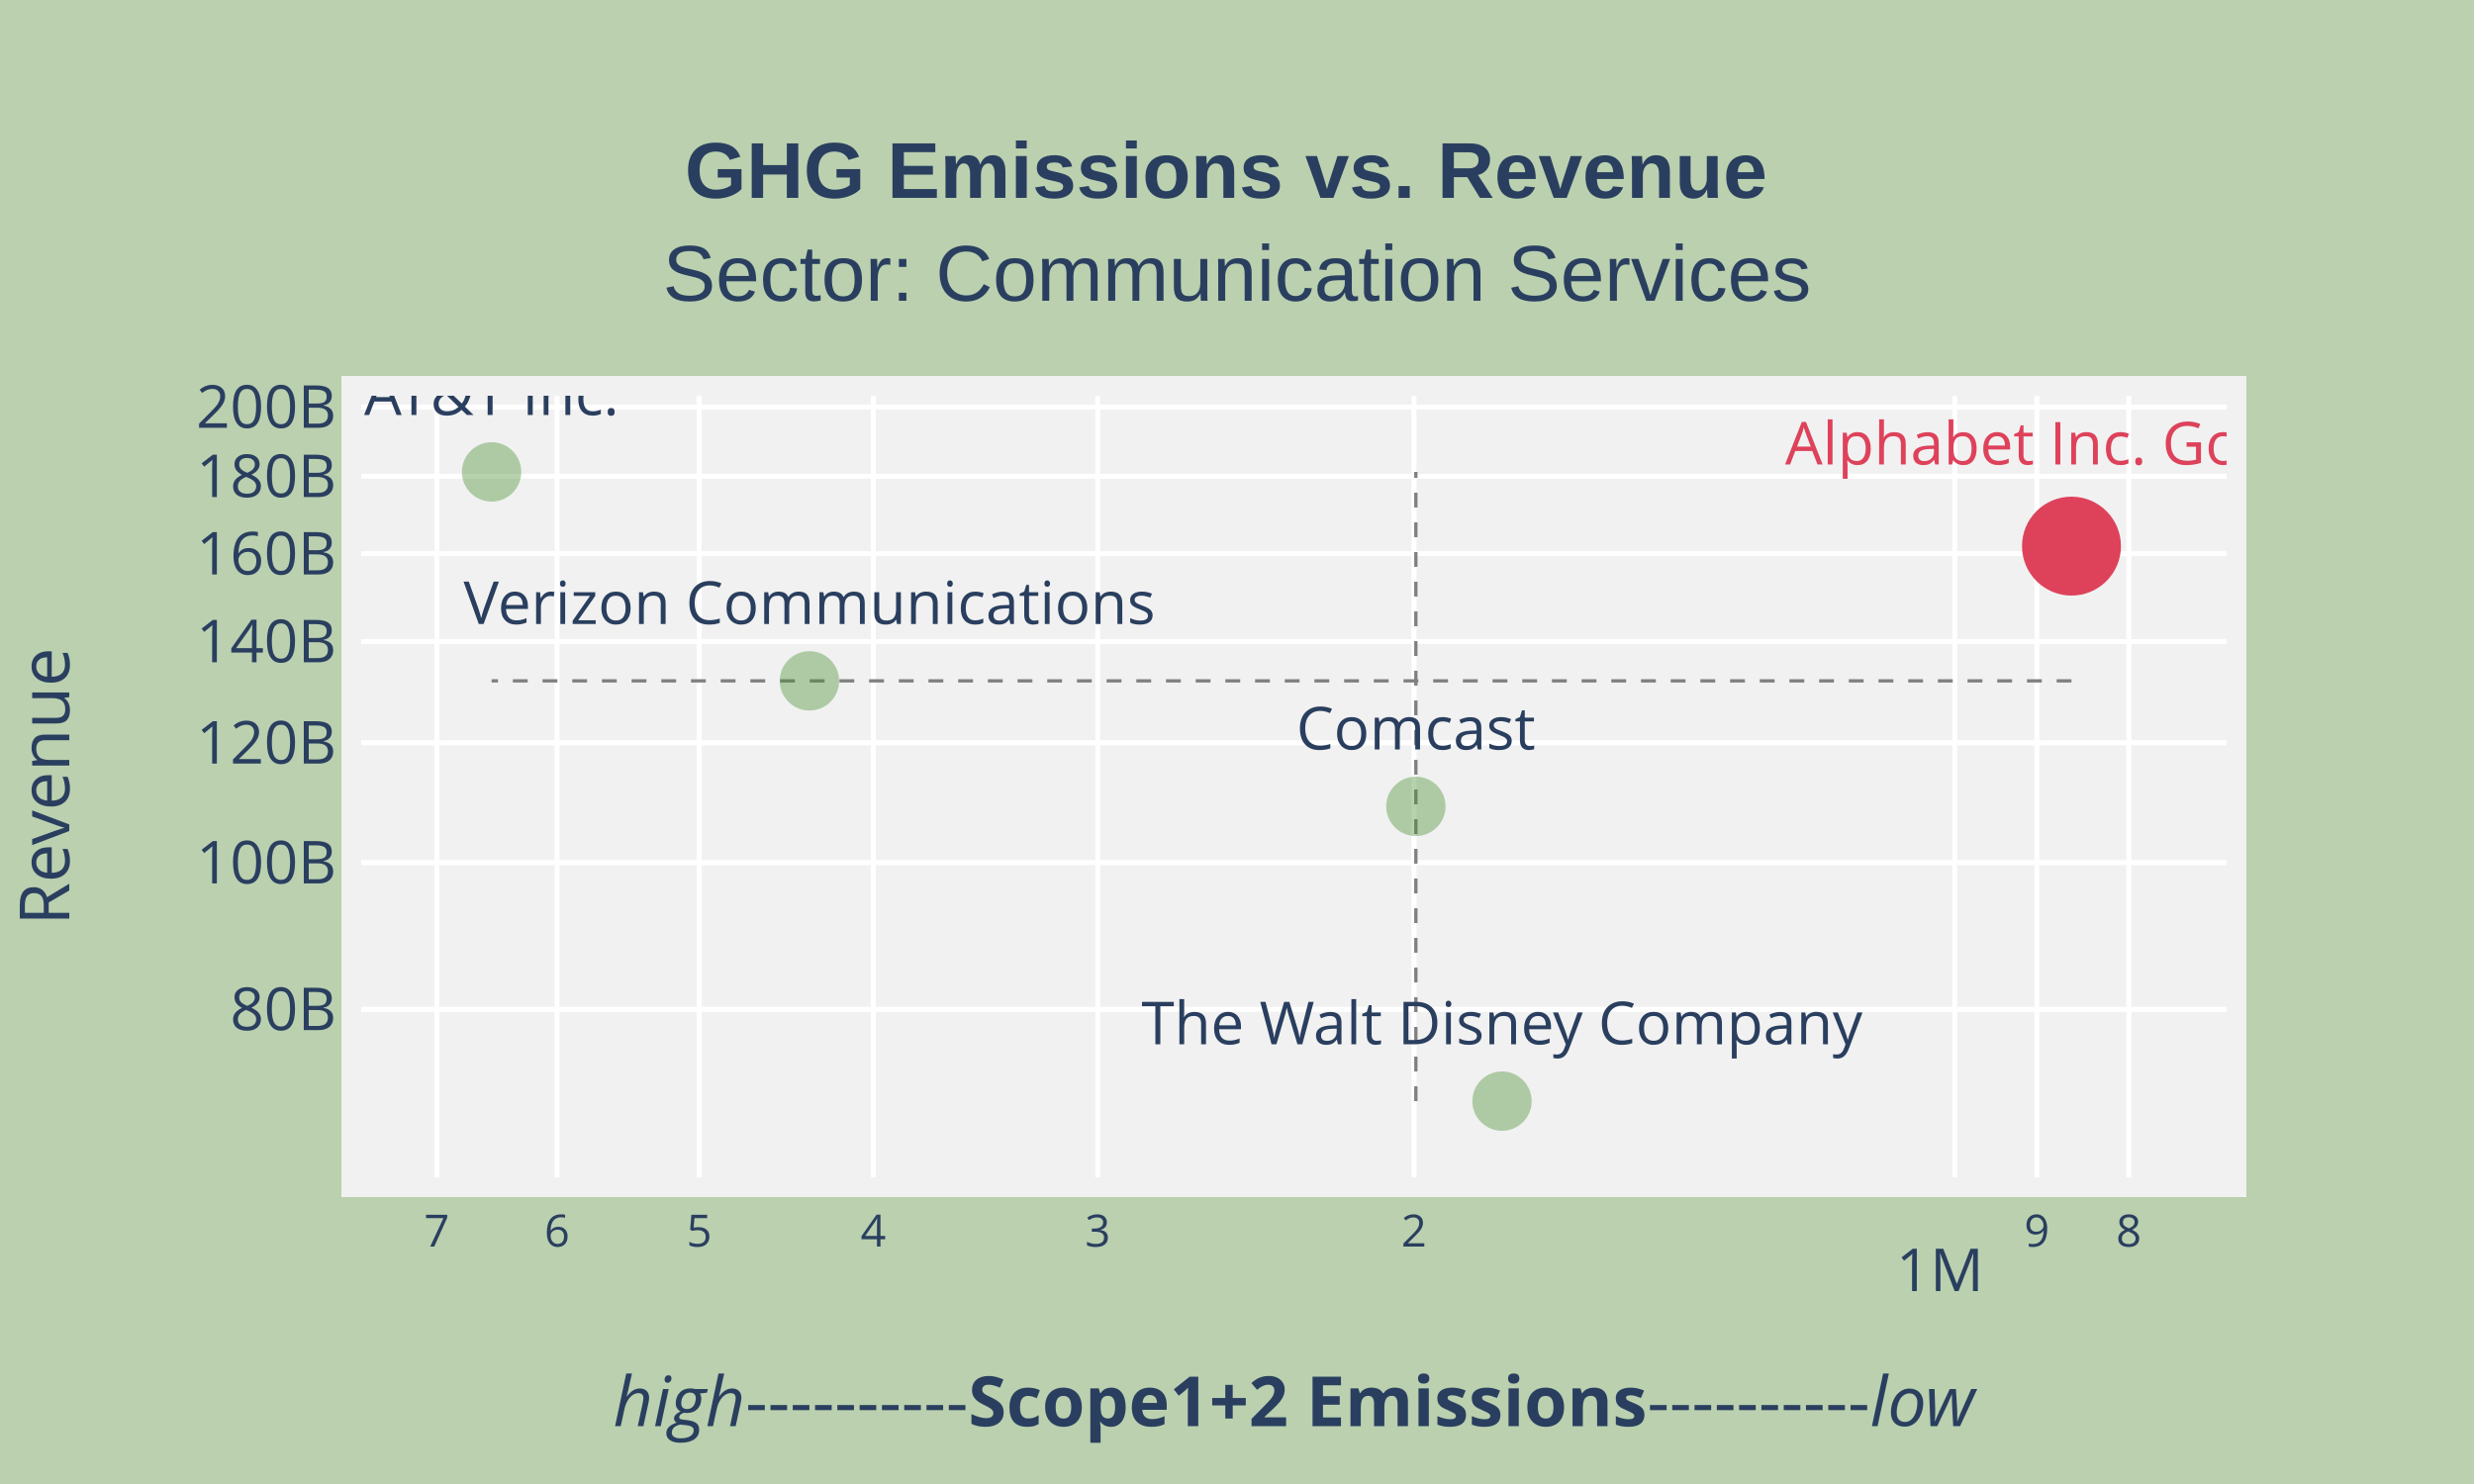
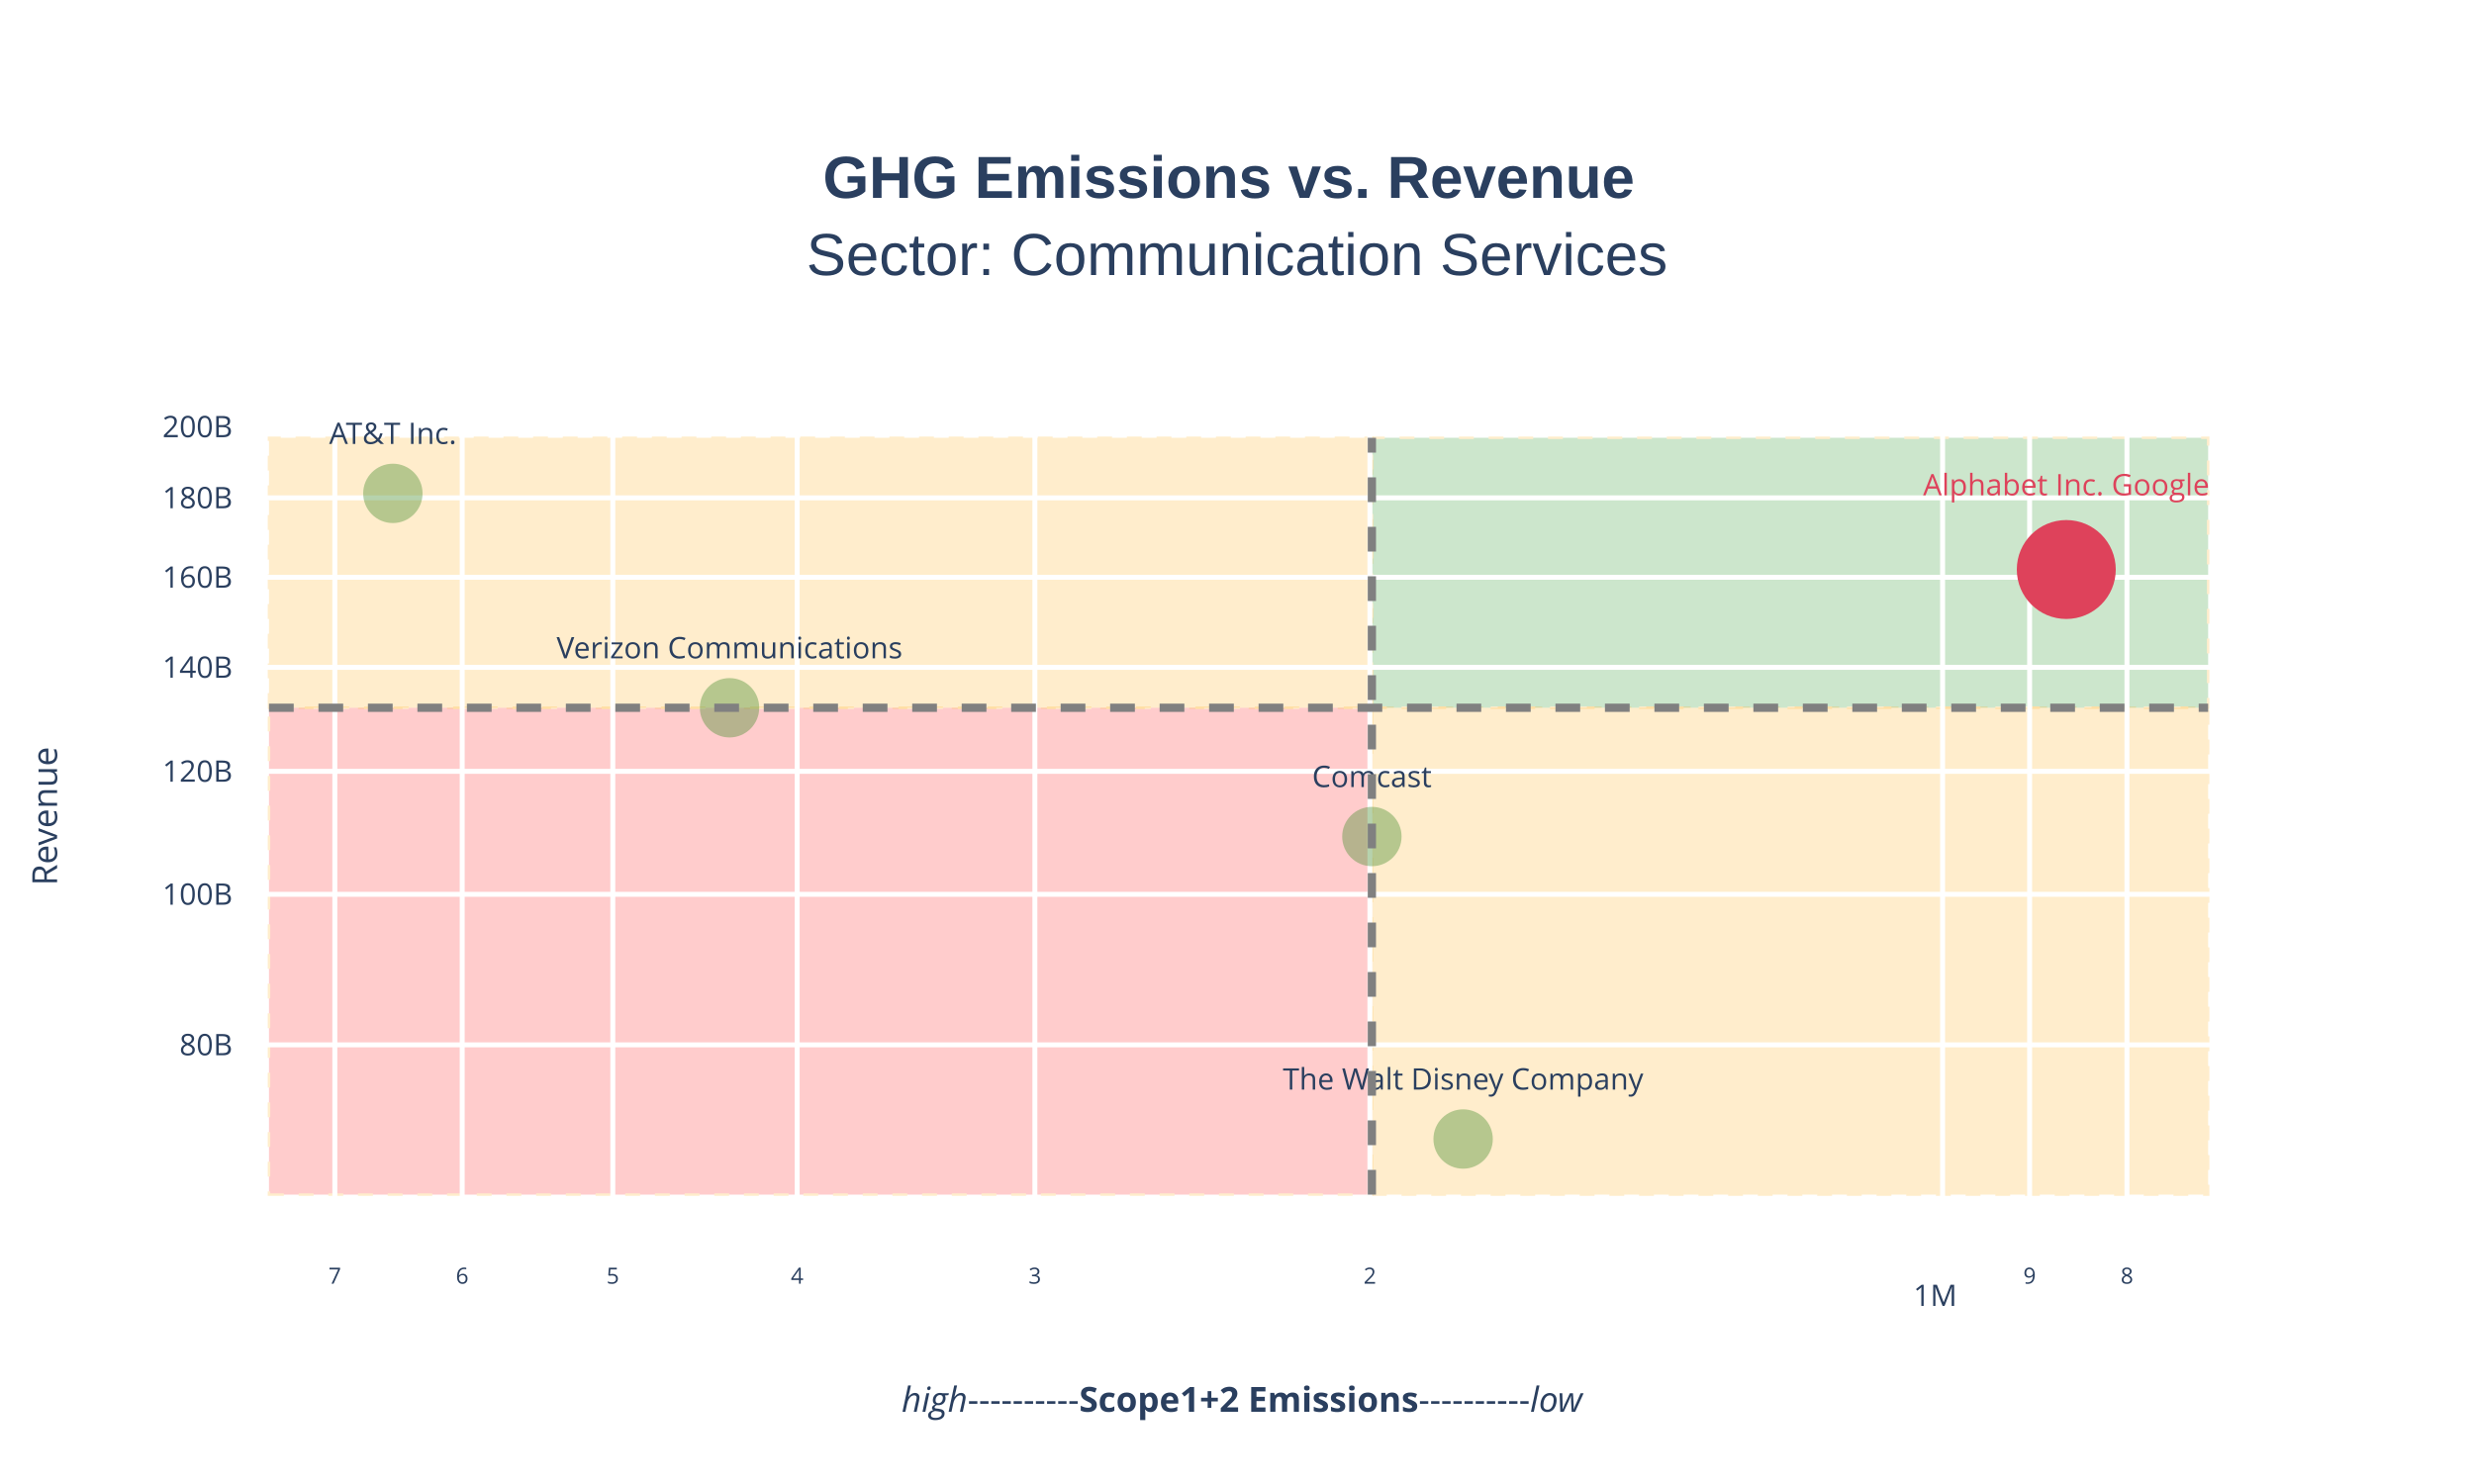
<svg xmlns="http://www.w3.org/2000/svg" class="main-svg" width="1500" height="900" style="" viewBox="0 0 500 300">
-   <rect x="0" y="0" width="500" height="300" style="fill: rgb(186, 208, 175); fill-opacity: 1;" />
-   <defs id="defs-c042c9">
+   <rect x="0" y="0" width="500" height="300" style="fill: rgb(255, 255, 255); fill-opacity: 1;" />
+   <defs id="defs-0953fc">
    <g class="clips">
-       <clipPath id="clipc042c9xyplot" class="plotclip">
-         <rect width="377" height="158" />
-       </clipPath>
-       <clipPath class="axesclip" id="clipc042c9x">
-         <rect x="73" y="0" width="377" height="300" />
-       </clipPath>
-       <clipPath class="axesclip" id="clipc042c9y">
-         <rect x="0" y="80" width="500" height="158" />
-       </clipPath>
-       <clipPath class="axesclip" id="clipc042c9xy">
-         <rect x="73" y="80" width="377" height="158" />
+       <clipPath id="clip0953fcxyplot" class="plotclip">
+         <rect width="398" height="170" />
+       </clipPath>
+       <clipPath class="axesclip" id="clip0953fcx">
+         <rect x="52" y="0" width="398" height="300" />
+       </clipPath>
+       <clipPath class="axesclip" id="clip0953fcy">
+         <rect x="0" y="80" width="500" height="170" />
+       </clipPath>
+       <clipPath class="axesclip" id="clip0953fcxy">
+         <rect x="52" y="80" width="398" height="170" />
      </clipPath>
    </g>
    <g class="gradients" />
    <g class="patterns" />
  </defs>
-   <g class="bglayer">
-     <rect class="bg" x="69" y="76" width="385" height="166" style="fill: rgb(241, 241, 241); fill-opacity: 1; stroke-width: 0;" />
-   </g>
+   <g class="bglayer" />
  <g class="layer-below">
    <g class="imagelayer" />
    <g class="shapelayer" />
  </g>
  <g class="cartesianlayer">
    <g class="subplot xy">
      <g class="layer-subplot">
-         <g class="shapelayer" />
+         <g class="shapelayer">
+           <path data-index="0" fill-rule="evenodd" d="M277.26,143.08H446.27V88.5H277.26Z" clip-path="url(#clip0953fcxy)" style="opacity: 0.2; stroke: rgb(255, 165, 0); stroke-opacity: 1; fill: rgb(0, 128, 0); fill-opacity: 1; stroke-dasharray: 3px, 3px; stroke-width: 0.5px;" />
+           <path data-index="1" fill-rule="evenodd" d="M54.36,241.5H277.26V143.08H54.36Z" clip-path="url(#clip0953fcxy)" style="opacity: 0.2; stroke: rgb(255, 165, 0); stroke-opacity: 1; fill: rgb(255, 0, 0); fill-opacity: 1; stroke-dasharray: 3px, 3px; stroke-width: 0.5px;" />
+           <path data-index="2" fill-rule="evenodd" d="M54.36,143.08H277.26V88.5H54.36Z" clip-path="url(#clip0953fcxy)" style="opacity: 0.2; stroke: rgb(255, 165, 0); stroke-opacity: 1; fill: rgb(255, 165, 0); fill-opacity: 1; stroke-dasharray: 3px, 3px; stroke-width: 0.5px;" />
+           <path data-index="3" fill-rule="evenodd" d="M277.26,241.5H446.27V143.08H277.26Z" clip-path="url(#clip0953fcxy)" style="opacity: 0.2; stroke: rgb(255, 165, 0); stroke-opacity: 1; fill: rgb(255, 165, 0); fill-opacity: 1; stroke-dasharray: 3px, 3px; stroke-width: 0.5px;" />
+         </g>
        <g class="imagelayer" />
      </g>
      <g class="gridlayer">
        <g class="x">
-           <path class="xgrid crisp" transform="translate(88.27,0)" d="M0,80v158" style="stroke: rgb(255, 255, 255); stroke-opacity: 1; stroke-width: 1px;" />
-           <path class="xgrid crisp" transform="translate(112.58,0)" d="M0,80v158" style="stroke: rgb(255, 255, 255); stroke-opacity: 1; stroke-width: 1px;" />
-           <path class="xgrid crisp" transform="translate(141.32,0)" d="M0,80v158" style="stroke: rgb(255, 255, 255); stroke-opacity: 1; stroke-width: 1px;" />
-           <path class="xgrid crisp" transform="translate(176.5,0)" d="M0,80v158" style="stroke: rgb(255, 255, 255); stroke-opacity: 1; stroke-width: 1px;" />
-           <path class="xgrid crisp" transform="translate(221.85,0)" d="M0,80v158" style="stroke: rgb(255, 255, 255); stroke-opacity: 1; stroke-width: 1px;" />
-           <path class="xgrid crisp" transform="translate(285.77,0)" d="M0,80v158" style="stroke: rgb(255, 255, 255); stroke-opacity: 1; stroke-width: 1px;" />
-           <path class="xgrid crisp" transform="translate(395.05,0)" d="M0,80v158" style="stroke: rgb(255, 255, 255); stroke-opacity: 1; stroke-width: 1px;" />
-           <path class="xgrid crisp" transform="translate(411.66,0)" d="M0,80v158" style="stroke: rgb(255, 255, 255); stroke-opacity: 1; stroke-width: 1px;" />
-           <path class="xgrid crisp" transform="translate(430.23,0)" d="M0,80v158" style="stroke: rgb(255, 255, 255); stroke-opacity: 1; stroke-width: 1px;" />
+           <path class="xgrid crisp" transform="translate(67.67,0)" d="M0,80v170" style="stroke: rgb(255, 255, 255); stroke-opacity: 1; stroke-width: 1px;" />
+           <path class="xgrid crisp" transform="translate(93.41,0)" d="M0,80v170" style="stroke: rgb(255, 255, 255); stroke-opacity: 1; stroke-width: 1px;" />
+           <path class="xgrid crisp" transform="translate(123.85,0)" d="M0,80v170" style="stroke: rgb(255, 255, 255); stroke-opacity: 1; stroke-width: 1px;" />
+           <path class="xgrid crisp" transform="translate(161.11,0)" d="M0,80v170" style="stroke: rgb(255, 255, 255); stroke-opacity: 1; stroke-width: 1px;" />
+           <path class="xgrid crisp" transform="translate(209.15,0)" d="M0,80v170" style="stroke: rgb(255, 255, 255); stroke-opacity: 1; stroke-width: 1px;" />
+           <path class="xgrid crisp" transform="translate(276.86,0)" d="M0,80v170" style="stroke: rgb(255, 255, 255); stroke-opacity: 1; stroke-width: 1px;" />
+           <path class="xgrid crisp" transform="translate(392.6,0)" d="M0,80v170" style="stroke: rgb(255, 255, 255); stroke-opacity: 1; stroke-width: 1px;" />
+           <path class="xgrid crisp" transform="translate(410.19,0)" d="M0,80v170" style="stroke: rgb(255, 255, 255); stroke-opacity: 1; stroke-width: 1px;" />
+           <path class="xgrid crisp" transform="translate(429.86,0)" d="M0,80v170" style="stroke: rgb(255, 255, 255); stroke-opacity: 1; stroke-width: 1px;" />
        </g>
        <g class="y">
-           <path class="ygrid crisp" transform="translate(0,204.04)" d="M73,0h377" style="stroke: rgb(255, 255, 255); stroke-opacity: 1; stroke-width: 1px;" />
-           <path class="ygrid crisp" transform="translate(0,174.39)" d="M73,0h377" style="stroke: rgb(255, 255, 255); stroke-opacity: 1; stroke-width: 1px;" />
-           <path class="ygrid crisp" transform="translate(0,150.16)" d="M73,0h377" style="stroke: rgb(255, 255, 255); stroke-opacity: 1; stroke-width: 1px;" />
-           <path class="ygrid crisp" transform="translate(0,129.68)" d="M73,0h377" style="stroke: rgb(255, 255, 255); stroke-opacity: 1; stroke-width: 1px;" />
-           <path class="ygrid crisp" transform="translate(0,111.93)" d="M73,0h377" style="stroke: rgb(255, 255, 255); stroke-opacity: 1; stroke-width: 1px;" />
-           <path class="ygrid crisp" transform="translate(0,96.28)" d="M73,0h377" style="stroke: rgb(255, 255, 255); stroke-opacity: 1; stroke-width: 1px;" />
-           <path class="ygrid crisp" transform="translate(0,82.28)" d="M73,0h377" style="stroke: rgb(255, 255, 255); stroke-opacity: 1; stroke-width: 1px;" />
+           <path class="ygrid crisp" transform="translate(0,211.22)" d="M52,0h398" style="stroke: rgb(255, 255, 255); stroke-opacity: 1; stroke-width: 1px;" />
+           <path class="ygrid crisp" transform="translate(0,180.79)" d="M52,0h398" style="stroke: rgb(255, 255, 255); stroke-opacity: 1; stroke-width: 1px;" />
+           <path class="ygrid crisp" transform="translate(0,155.93)" d="M52,0h398" style="stroke: rgb(255, 255, 255); stroke-opacity: 1; stroke-width: 1px;" />
+           <path class="ygrid crisp" transform="translate(0,134.91)" d="M52,0h398" style="stroke: rgb(255, 255, 255); stroke-opacity: 1; stroke-width: 1px;" />
+           <path class="ygrid crisp" transform="translate(0,116.7)" d="M52,0h398" style="stroke: rgb(255, 255, 255); stroke-opacity: 1; stroke-width: 1px;" />
+           <path class="ygrid crisp" transform="translate(0,100.64)" d="M52,0h398" style="stroke: rgb(255, 255, 255); stroke-opacity: 1; stroke-width: 1px;" />
+           <path class="ygrid crisp" transform="translate(0,86.28)" d="M52,0h398" style="stroke: rgb(255, 255, 255); stroke-opacity: 1; stroke-width: 1px;" />
        </g>
      </g>
      <g class="zerolinelayer" />
      <path class="xlines-below" />
      <path class="ylines-below" />
      <g class="overlines-below" />
      <g class="xaxislayer-below" />
      <g class="yaxislayer-below" />
      <g class="overaxes-below" />
-       <g class="plot" transform="translate(73,80)" clip-path="url(#clipc042c9xyplot)">
+       <g class="plot" transform="translate(52,80)" clip-path="url(#clip0953fcxyplot)">
        <g class="scatterlayer mlayer">
-           <g class="trace scatter tracee9b779" style="stroke-miterlimit: 2; opacity: 1;">
+           <g class="trace scatter traced51343" style="stroke-miterlimit: 2; opacity: 1;">
+             <g class="fills" />
+             <g class="errorbars" />
+             <g class="lines" />
+             <g class="points">
+               <path class="point" transform="translate(27.4,19.74)" d="M6,0A6,6 0 1,1 0,-6A6,6 0 0,1 6,0Z" style="opacity: 0.4; stroke-width: 0px; fill: rgb(72, 143, 49); fill-opacity: 1;" />
+               <path class="point" transform="translate(225.26,89.11)" d="M6,0A6,6 0 1,1 0,-6A6,6 0 0,1 6,0Z" style="opacity: 0.4; stroke-width: 0px; fill: rgb(72, 143, 49); fill-opacity: 1;" />
+               <path class="point" transform="translate(243.7,150.26)" d="M6,0A6,6 0 1,1 0,-6A6,6 0 0,1 6,0Z" style="opacity: 0.4; stroke-width: 0px; fill: rgb(72, 143, 49); fill-opacity: 1;" />
+               <path class="point" transform="translate(95.44,63.08)" d="M6,0A6,6 0 1,1 0,-6A6,6 0 0,1 6,0Z" style="opacity: 0.4; stroke-width: 0px; fill: rgb(72, 143, 49); fill-opacity: 1;" />
+             </g>
+             <g class="text">
+               <g class="textpoint" transform="translate(0,-10)">
+                 <text x="27.4" y="19.74" text-anchor="middle" style="font-family: 'Open Sans', verdana, arial, sans-serif; font-size: 6px; fill: rgb(42, 63, 95); fill-opacity: 1; white-space: pre;">AT&amp;T Inc.</text>
+               </g>
+               <g class="textpoint" transform="translate(0,-10)">
+                 <text x="225.26" y="89.11" text-anchor="middle" style="font-family: 'Open Sans', verdana, arial, sans-serif; font-size: 6px; fill: rgb(42, 63, 95); fill-opacity: 1; white-space: pre;">Comcast</text>
+               </g>
+               <g class="textpoint" transform="translate(0,-10)">
+                 <text x="243.7" y="150.26" text-anchor="middle" style="font-family: 'Open Sans', verdana, arial, sans-serif; font-size: 6px; fill: rgb(42, 63, 95); fill-opacity: 1; white-space: pre;">The Walt Disney Company</text>
+               </g>
+               <g class="textpoint" transform="translate(0,-10)">
+                 <text x="95.44" y="63.08" text-anchor="middle" style="font-family: 'Open Sans', verdana, arial, sans-serif; font-size: 6px; fill: rgb(42, 63, 95); fill-opacity: 1; white-space: pre;">Verizon Communications</text>
+               </g>
+             </g>
+           </g>
+           <g class="trace scatter trace3480d6" style="stroke-miterlimit: 2; opacity: 1;">
+             <g class="fills" />
+             <g class="errorbars" />
+             <g class="lines" />
+             <g class="points">
+               <path class="point" transform="translate(365.6,35.13)" d="M10,0A10,10 0 1,1 0,-10A10,10 0 0,1 10,0Z" style="opacity: 1; stroke-width: 0px; fill: rgb(222, 66, 91); fill-opacity: 1;" />
+             </g>
+             <g class="text">
+               <g class="textpoint" transform="translate(0,-15)">
+                 <text x="365.6" y="35.13" text-anchor="middle" style="font-family: 'Open Sans', verdana, arial, sans-serif; font-size: 6px; fill: rgb(222, 66, 91); fill-opacity: 1; white-space: pre;">Alphabet Inc. Google</text>
+               </g>
+             </g>
+           </g>
+           <g class="trace scatter traceec670d" style="stroke-miterlimit: 2; opacity: 1;">
            <g class="fills" />
            <g class="errorbars" />
            <g class="lines">
-               <path class="js-line" d="M213.15,142.6L213.15,15.4" style="vector-effect: non-scaling-stroke; fill: none; stroke: rgb(128, 128, 128); stroke-opacity: 1; stroke-width: 2px; opacity: 1; stroke-dasharray: 9px, 9px;" />
+               <path class="js-line" d="M225.26,161.5L225.26,8.5" style="vector-effect: non-scaling-stroke; fill: none; stroke: rgb(128, 128, 128); stroke-opacity: 1; stroke-width: 5px; opacity: 1; stroke-dasharray: 15px, 15px;" />
            </g>
            <g class="points" />
            <g class="text" />
          </g>
-           <g class="trace scatter trace5b477a" style="stroke-miterlimit: 2; opacity: 1;">
+           <g class="trace scatter trace2a8690" style="stroke-miterlimit: 2; opacity: 1;">
            <g class="fills" />
            <g class="errorbars" />
            <g class="lines">
-               <path class="js-line" d="M345.65,57.64L26.35,57.64" style="vector-effect: non-scaling-stroke; fill: none; stroke: rgb(128, 128, 128); stroke-opacity: 1; stroke-width: 2px; opacity: 1; stroke-dasharray: 9px, 9px;" />
+               <path class="js-line" d="M2.36,63.08L394.27,63.08" style="vector-effect: non-scaling-stroke; fill: none; stroke: rgb(128, 128, 128); stroke-opacity: 1; stroke-width: 5px; opacity: 1; stroke-dasharray: 15px, 15px;" />
            </g>
            <g class="points" />
            <g class="text" />
-           </g>
-           <g class="trace scatter trace81c5a0" style="stroke-miterlimit: 2; opacity: 1;">
-             <g class="fills" />
-             <g class="errorbars" />
-             <g class="lines" />
-             <g class="points">
-               <path class="point" transform="translate(26.35,15.4)" d="M6,0A6,6 0 1,1 0,-6A6,6 0 0,1 6,0Z" style="opacity: 0.4; stroke-width: 0px; fill: rgb(72, 143, 49); fill-opacity: 1;" />
-               <path class="point" transform="translate(213.15,83.01)" d="M6,0A6,6 0 1,1 0,-6A6,6 0 0,1 6,0Z" style="opacity: 0.4; stroke-width: 0px; fill: rgb(72, 143, 49); fill-opacity: 1;" />
-               <path class="point" transform="translate(230.56,142.6)" d="M6,0A6,6 0 1,1 0,-6A6,6 0 0,1 6,0Z" style="opacity: 0.4; stroke-width: 0px; fill: rgb(72, 143, 49); fill-opacity: 1;" />
-               <path class="point" transform="translate(90.59,57.64)" d="M6,0A6,6 0 1,1 0,-6A6,6 0 0,1 6,0Z" style="opacity: 0.4; stroke-width: 0px; fill: rgb(72, 143, 49); fill-opacity: 1;" />
-             </g>
-             <g class="text">
-               <g class="textpoint" transform="translate(0,-11.5)">
-                 <text x="26.35" y="15.4" text-anchor="middle" style="font-family: 'Open Sans', verdana, arial, sans-serif; font-size: 12px; fill: rgb(42, 63, 95); fill-opacity: 1; white-space: pre;">AT&amp;T Inc.</text>
-               </g>
-               <g class="textpoint" transform="translate(0,-11.5)">
-                 <text x="213.15" y="83.01" text-anchor="middle" style="font-family: 'Open Sans', verdana, arial, sans-serif; font-size: 12px; fill: rgb(42, 63, 95); fill-opacity: 1; white-space: pre;">Comcast</text>
-               </g>
-               <g class="textpoint" transform="translate(0,-11.5)">
-                 <text x="230.56" y="142.6" text-anchor="middle" style="font-family: 'Open Sans', verdana, arial, sans-serif; font-size: 12px; fill: rgb(42, 63, 95); fill-opacity: 1; white-space: pre;">The Walt Disney Company</text>
-               </g>
-               <g class="textpoint" transform="translate(0,-11.5)">
-                 <text x="90.59" y="57.64" text-anchor="middle" style="font-family: 'Open Sans', verdana, arial, sans-serif; font-size: 12px; fill: rgb(42, 63, 95); fill-opacity: 1; white-space: pre;">Verizon Communications</text>
-               </g>
-             </g>
-           </g>
-           <g class="trace scatter tracea0b797" style="stroke-miterlimit: 2; opacity: 1;">
-             <g class="fills" />
-             <g class="errorbars" />
-             <g class="lines" />
-             <g class="points">
-               <path class="point" transform="translate(345.65,30.4)" d="M10,0A10,10 0 1,1 0,-10A10,10 0 0,1 10,0Z" style="opacity: 1; stroke-width: 0px; fill: rgb(222, 66, 91); fill-opacity: 1;" />
-             </g>
-             <g class="text">
-               <g class="textpoint" transform="translate(0,-16.5)">
-                 <text x="345.65" y="30.4" text-anchor="middle" style="font-family: 'Open Sans', verdana, arial, sans-serif; font-size: 12px; fill: rgb(222, 66, 91); fill-opacity: 1; white-space: pre;">Alphabet Inc. Google</text>
-               </g>
-             </g>
          </g>
        </g>
      </g>
      <g class="overplot" />
      <path class="xlines-above crisp" d="M0,0" style="fill: none;" />
      <path class="ylines-above crisp" d="M0,0" style="fill: none;" />
      <g class="overlines-above" />
      <g class="xaxislayer-above">
        <g class="xtick">
-           <text text-anchor="middle" x="0" y="252" transform="translate(88.27,0)" style="font-family: 'Open Sans', verdana, arial, sans-serif; font-size: 9px; fill: rgb(42, 63, 95); fill-opacity: 1; white-space: pre; opacity: 1;">7</text>
-         </g>
-         <g class="xtick">
-           <text text-anchor="middle" x="0" y="252" style="font-family: 'Open Sans', verdana, arial, sans-serif; font-size: 9px; fill: rgb(42, 63, 95); fill-opacity: 1; white-space: pre; opacity: 1;" transform="translate(112.58,0)">6</text>
-         </g>
-         <g class="xtick">
-           <text text-anchor="middle" x="0" y="252" style="font-family: 'Open Sans', verdana, arial, sans-serif; font-size: 9px; fill: rgb(42, 63, 95); fill-opacity: 1; white-space: pre; opacity: 1;" transform="translate(141.32,0)">5</text>
-         </g>
-         <g class="xtick">
-           <text text-anchor="middle" x="0" y="252" style="font-family: 'Open Sans', verdana, arial, sans-serif; font-size: 9px; fill: rgb(42, 63, 95); fill-opacity: 1; white-space: pre; opacity: 1;" transform="translate(176.5,0)">4</text>
-         </g>
-         <g class="xtick">
-           <text text-anchor="middle" x="0" y="252" style="font-family: 'Open Sans', verdana, arial, sans-serif; font-size: 9px; fill: rgb(42, 63, 95); fill-opacity: 1; white-space: pre; opacity: 1;" transform="translate(221.85,0)">3</text>
-         </g>
-         <g class="xtick">
-           <text text-anchor="middle" x="0" y="252" style="font-family: 'Open Sans', verdana, arial, sans-serif; font-size: 9px; fill: rgb(42, 63, 95); fill-opacity: 1; white-space: pre; opacity: 1;" transform="translate(285.77,0)">2</text>
-         </g>
-         <g class="xtick">
-           <text text-anchor="middle" x="-3" y="261" style="font-family: 'Open Sans', verdana, arial, sans-serif; font-size: 12px; fill: rgb(42, 63, 95); fill-opacity: 1; white-space: pre; opacity: 1;" transform="translate(395.05,0)">1M</text>
-         </g>
-         <g class="xtick">
-           <text text-anchor="middle" x="0" y="252" style="font-family: 'Open Sans', verdana, arial, sans-serif; font-size: 9px; fill: rgb(42, 63, 95); fill-opacity: 1; white-space: pre; opacity: 1;" transform="translate(411.66,0)">9</text>
-         </g>
-         <g class="xtick">
-           <text text-anchor="middle" x="0" y="252" style="font-family: 'Open Sans', verdana, arial, sans-serif; font-size: 9px; fill: rgb(42, 63, 95); fill-opacity: 1; white-space: pre; opacity: 1;" transform="translate(430.23,0)">8</text>
+           <text text-anchor="middle" x="0" y="259.5" transform="translate(67.67,0)" style="font-family: 'Open Sans', verdana, arial, sans-serif; font-size: 4.5px; fill: rgb(42, 63, 95); fill-opacity: 1; white-space: pre; opacity: 1;">7</text>
+         </g>
+         <g class="xtick">
+           <text text-anchor="middle" x="0" y="259.5" style="font-family: 'Open Sans', verdana, arial, sans-serif; font-size: 4.5px; fill: rgb(42, 63, 95); fill-opacity: 1; white-space: pre; opacity: 1;" transform="translate(93.41,0)">6</text>
+         </g>
+         <g class="xtick">
+           <text text-anchor="middle" x="0" y="259.5" style="font-family: 'Open Sans', verdana, arial, sans-serif; font-size: 4.5px; fill: rgb(42, 63, 95); fill-opacity: 1; white-space: pre; opacity: 1;" transform="translate(123.85,0)">5</text>
+         </g>
+         <g class="xtick">
+           <text text-anchor="middle" x="0" y="259.5" style="font-family: 'Open Sans', verdana, arial, sans-serif; font-size: 4.5px; fill: rgb(42, 63, 95); fill-opacity: 1; white-space: pre; opacity: 1;" transform="translate(161.11,0)">4</text>
+         </g>
+         <g class="xtick">
+           <text text-anchor="middle" x="0" y="259.5" style="font-family: 'Open Sans', verdana, arial, sans-serif; font-size: 4.5px; fill: rgb(42, 63, 95); fill-opacity: 1; white-space: pre; opacity: 1;" transform="translate(209.15,0)">3</text>
+         </g>
+         <g class="xtick">
+           <text text-anchor="middle" x="0" y="259.5" style="font-family: 'Open Sans', verdana, arial, sans-serif; font-size: 4.5px; fill: rgb(42, 63, 95); fill-opacity: 1; white-space: pre; opacity: 1;" transform="translate(276.86,0)">2</text>
+         </g>
+         <g class="xtick">
+           <text text-anchor="middle" x="-1.5" y="264" style="font-family: 'Open Sans', verdana, arial, sans-serif; font-size: 6px; fill: rgb(42, 63, 95); fill-opacity: 1; white-space: pre; opacity: 1;" transform="translate(392.6,0)">1M</text>
+         </g>
+         <g class="xtick">
+           <text text-anchor="middle" x="0" y="259.5" style="font-family: 'Open Sans', verdana, arial, sans-serif; font-size: 4.5px; fill: rgb(42, 63, 95); fill-opacity: 1; white-space: pre; opacity: 1;" transform="translate(410.19,0)">9</text>
+         </g>
+         <g class="xtick">
+           <text text-anchor="middle" x="0" y="259.5" style="font-family: 'Open Sans', verdana, arial, sans-serif; font-size: 4.5px; fill: rgb(42, 63, 95); fill-opacity: 1; white-space: pre; opacity: 1;" transform="translate(429.86,0)">8</text>
        </g>
      </g>
      <g class="yaxislayer-above">
        <g class="ytick">
-           <text text-anchor="end" x="68" y="4.2" transform="translate(0,204.04)" style="font-family: 'Open Sans', verdana, arial, sans-serif; font-size: 12px; fill: rgb(42, 63, 95); fill-opacity: 1; white-space: pre; opacity: 1;">80B</text>
-         </g>
-         <g class="ytick">
-           <text text-anchor="end" x="68" y="4.2" style="font-family: 'Open Sans', verdana, arial, sans-serif; font-size: 12px; fill: rgb(42, 63, 95); fill-opacity: 1; white-space: pre; opacity: 1;" transform="translate(0,174.39)">100B</text>
-         </g>
-         <g class="ytick">
-           <text text-anchor="end" x="68" y="4.2" style="font-family: 'Open Sans', verdana, arial, sans-serif; font-size: 12px; fill: rgb(42, 63, 95); fill-opacity: 1; white-space: pre; opacity: 1;" transform="translate(0,150.16)">120B</text>
-         </g>
-         <g class="ytick">
-           <text text-anchor="end" x="68" y="4.2" style="font-family: 'Open Sans', verdana, arial, sans-serif; font-size: 12px; fill: rgb(42, 63, 95); fill-opacity: 1; white-space: pre; opacity: 1;" transform="translate(0,129.68)">140B</text>
-         </g>
-         <g class="ytick">
-           <text text-anchor="end" x="68" y="4.2" style="font-family: 'Open Sans', verdana, arial, sans-serif; font-size: 12px; fill: rgb(42, 63, 95); fill-opacity: 1; white-space: pre; opacity: 1;" transform="translate(0,111.93)">160B</text>
-         </g>
-         <g class="ytick">
-           <text text-anchor="end" x="68" y="4.2" style="font-family: 'Open Sans', verdana, arial, sans-serif; font-size: 12px; fill: rgb(42, 63, 95); fill-opacity: 1; white-space: pre; opacity: 1;" transform="translate(0,96.28)">180B</text>
-         </g>
-         <g class="ytick">
-           <text text-anchor="end" x="68" y="4.2" style="font-family: 'Open Sans', verdana, arial, sans-serif; font-size: 12px; fill: rgb(42, 63, 95); fill-opacity: 1; white-space: pre; opacity: 1;" transform="translate(0,82.28)">200B</text>
+           <text text-anchor="end" x="47" y="2.1" transform="translate(0,211.22)" style="font-family: 'Open Sans', verdana, arial, sans-serif; font-size: 6px; fill: rgb(42, 63, 95); fill-opacity: 1; white-space: pre; opacity: 1;">80B</text>
+         </g>
+         <g class="ytick">
+           <text text-anchor="end" x="47" y="2.1" style="font-family: 'Open Sans', verdana, arial, sans-serif; font-size: 6px; fill: rgb(42, 63, 95); fill-opacity: 1; white-space: pre; opacity: 1;" transform="translate(0,180.79)">100B</text>
+         </g>
+         <g class="ytick">
+           <text text-anchor="end" x="47" y="2.1" style="font-family: 'Open Sans', verdana, arial, sans-serif; font-size: 6px; fill: rgb(42, 63, 95); fill-opacity: 1; white-space: pre; opacity: 1;" transform="translate(0,155.93)">120B</text>
+         </g>
+         <g class="ytick">
+           <text text-anchor="end" x="47" y="2.1" style="font-family: 'Open Sans', verdana, arial, sans-serif; font-size: 6px; fill: rgb(42, 63, 95); fill-opacity: 1; white-space: pre; opacity: 1;" transform="translate(0,134.91)">140B</text>
+         </g>
+         <g class="ytick">
+           <text text-anchor="end" x="47" y="2.1" style="font-family: 'Open Sans', verdana, arial, sans-serif; font-size: 6px; fill: rgb(42, 63, 95); fill-opacity: 1; white-space: pre; opacity: 1;" transform="translate(0,116.7)">160B</text>
+         </g>
+         <g class="ytick">
+           <text text-anchor="end" x="47" y="2.1" style="font-family: 'Open Sans', verdana, arial, sans-serif; font-size: 6px; fill: rgb(42, 63, 95); fill-opacity: 1; white-space: pre; opacity: 1;" transform="translate(0,100.64)">180B</text>
+         </g>
+         <g class="ytick">
+           <text text-anchor="end" x="47" y="2.1" style="font-family: 'Open Sans', verdana, arial, sans-serif; font-size: 6px; fill: rgb(42, 63, 95); fill-opacity: 1; white-space: pre; opacity: 1;" transform="translate(0,86.28)">200B</text>
        </g>
      </g>
      <g class="overaxes-above" />
    </g>
  </g>
  <g class="polarlayer" />
  <g class="ternarylayer" />
  <g class="geolayer" />
  <g class="funnelarealayer" />
  <g class="pielayer" />
  <g class="iciclelayer" />
  <g class="treemaplayer" />
  <g class="sunburstlayer" />
  <g class="glimages" />
-   <defs id="topdefs-c042c9">
+   <defs id="topdefs-0953fc">
    <g class="clips" />
  </defs>
  <g class="layer-above">
    <g class="imagelayer" />
    <g class="shapelayer" />
  </g>
  <g class="infolayer">
    <g class="g-gtitle">
-       <text class="gtitle" x="250" y="40" text-anchor="middle" dy="0em" style="font-family: Arial; font-size: 16px; fill: rgb(42, 63, 95); opacity: 1; font-weight: normal; white-space: pre;">
+       <text class="gtitle" x="250" y="40" text-anchor="middle" dy="0em" style="font-family: Arial; font-size: 12px; fill: rgb(42, 63, 95); opacity: 1; font-weight: normal; white-space: pre;">
        <tspan class="line" dy="0em" x="250" y="40">
          <tspan style="font-weight:bold">GHG Emissions vs. Revenue</tspan>
        </tspan>
        <tspan class="line" dy="1.3em" x="250" y="40">Sector: Communication Services</tspan>
      </text>
    </g>
    <g class="g-xtitle">
-       <text class="xtitle" x="261.5" y="288.3" text-anchor="middle" style="font-family: 'Open Sans', verdana, arial, sans-serif; font-size: 14px; fill: rgb(42, 63, 95); opacity: 1; font-weight: normal; white-space: pre;">
+       <text class="xtitle" x="251" y="285.4" text-anchor="middle" style="font-family: 'Open Sans', verdana, arial, sans-serif; font-size: 7px; fill: rgb(42, 63, 95); opacity: 1; font-weight: normal; white-space: pre;">
        <tspan style="font-style:italic">high</tspan>----------<tspan style="font-weight:bold">Scope1+2 Emissions</tspan>----------<tspan style="font-style:italic">low</tspan>
      </text>
    </g>
-     <g class="g-ytitle" transform="translate(1.924805,0)">
-       <text class="ytitle" transform="rotate(-90,12.075,159)" x="12.075" y="159" text-anchor="middle" style="font-family: 'Open Sans', verdana, arial, sans-serif; font-size: 14px; fill: rgb(42, 63, 95); opacity: 1; font-weight: normal; white-space: pre;">Revenue</text>
+     <g class="g-ytitle">
+       <text class="ytitle" transform="rotate(-90,11.5375,165)" x="11.538" y="165" text-anchor="middle" style="font-family: 'Open Sans', verdana, arial, sans-serif; font-size: 7px; fill: rgb(42, 63, 95); opacity: 1; font-weight: normal; white-space: pre;">Revenue</text>
    </g>
  </g>
</svg>
